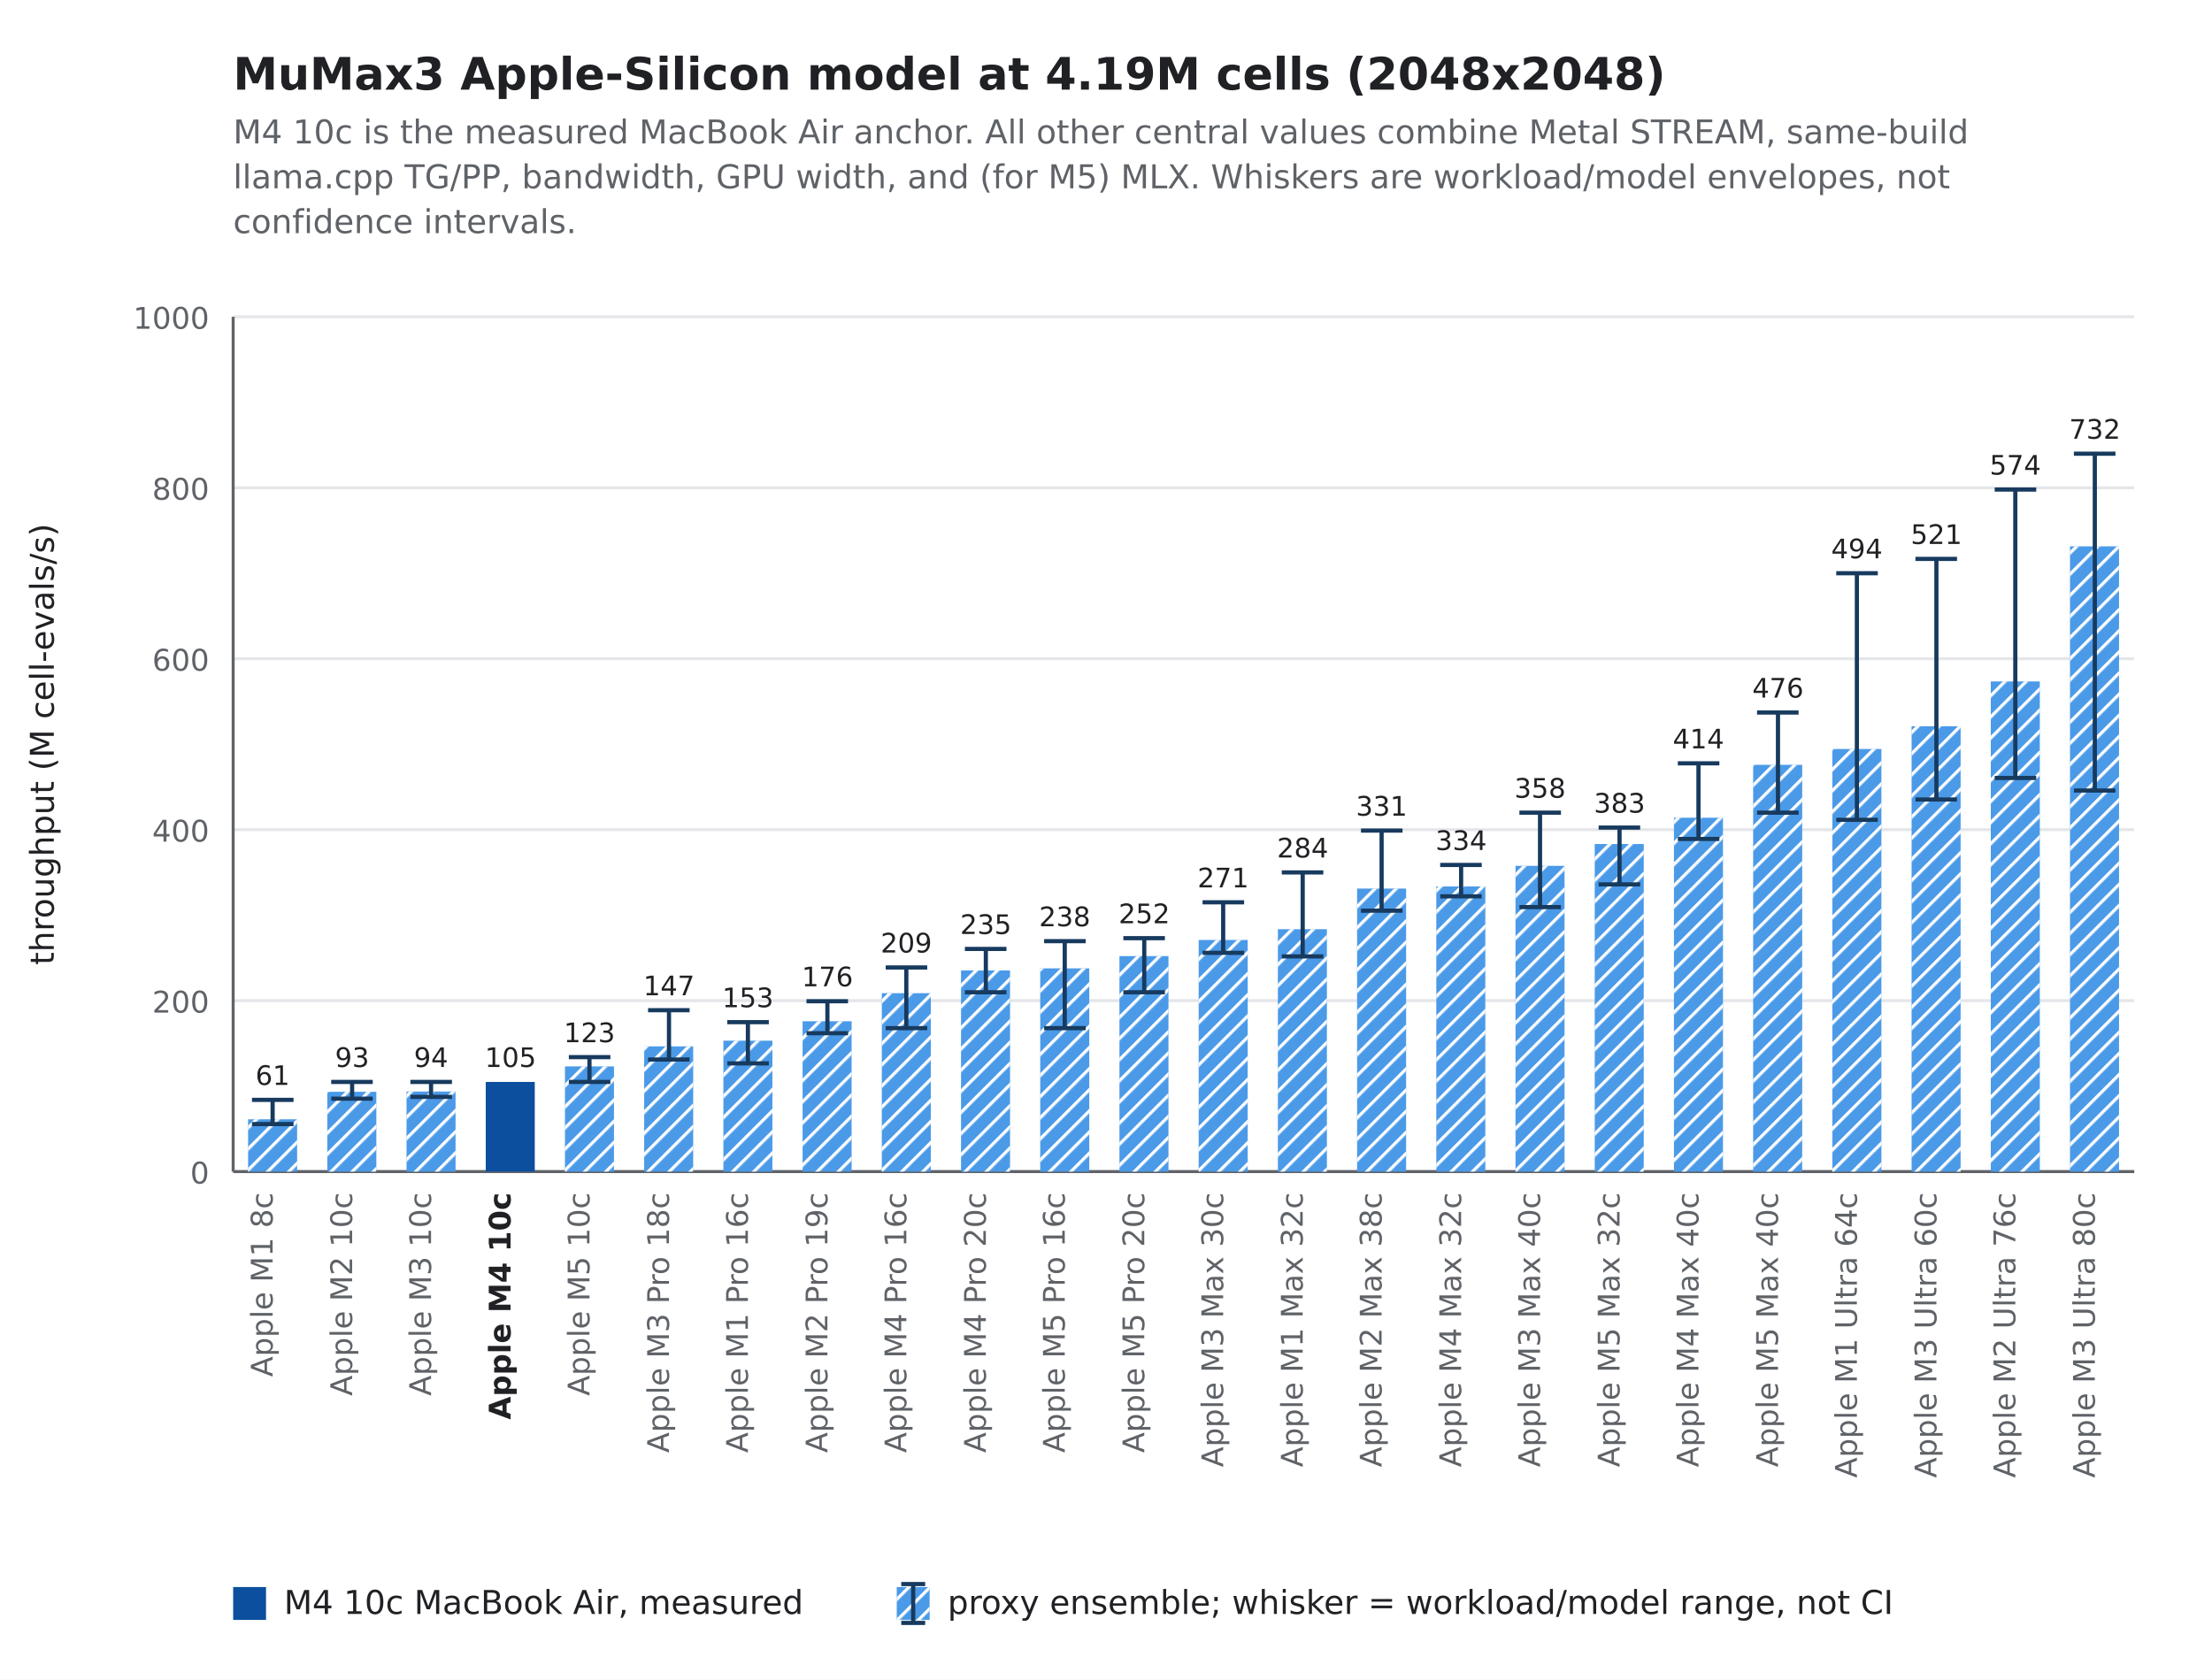
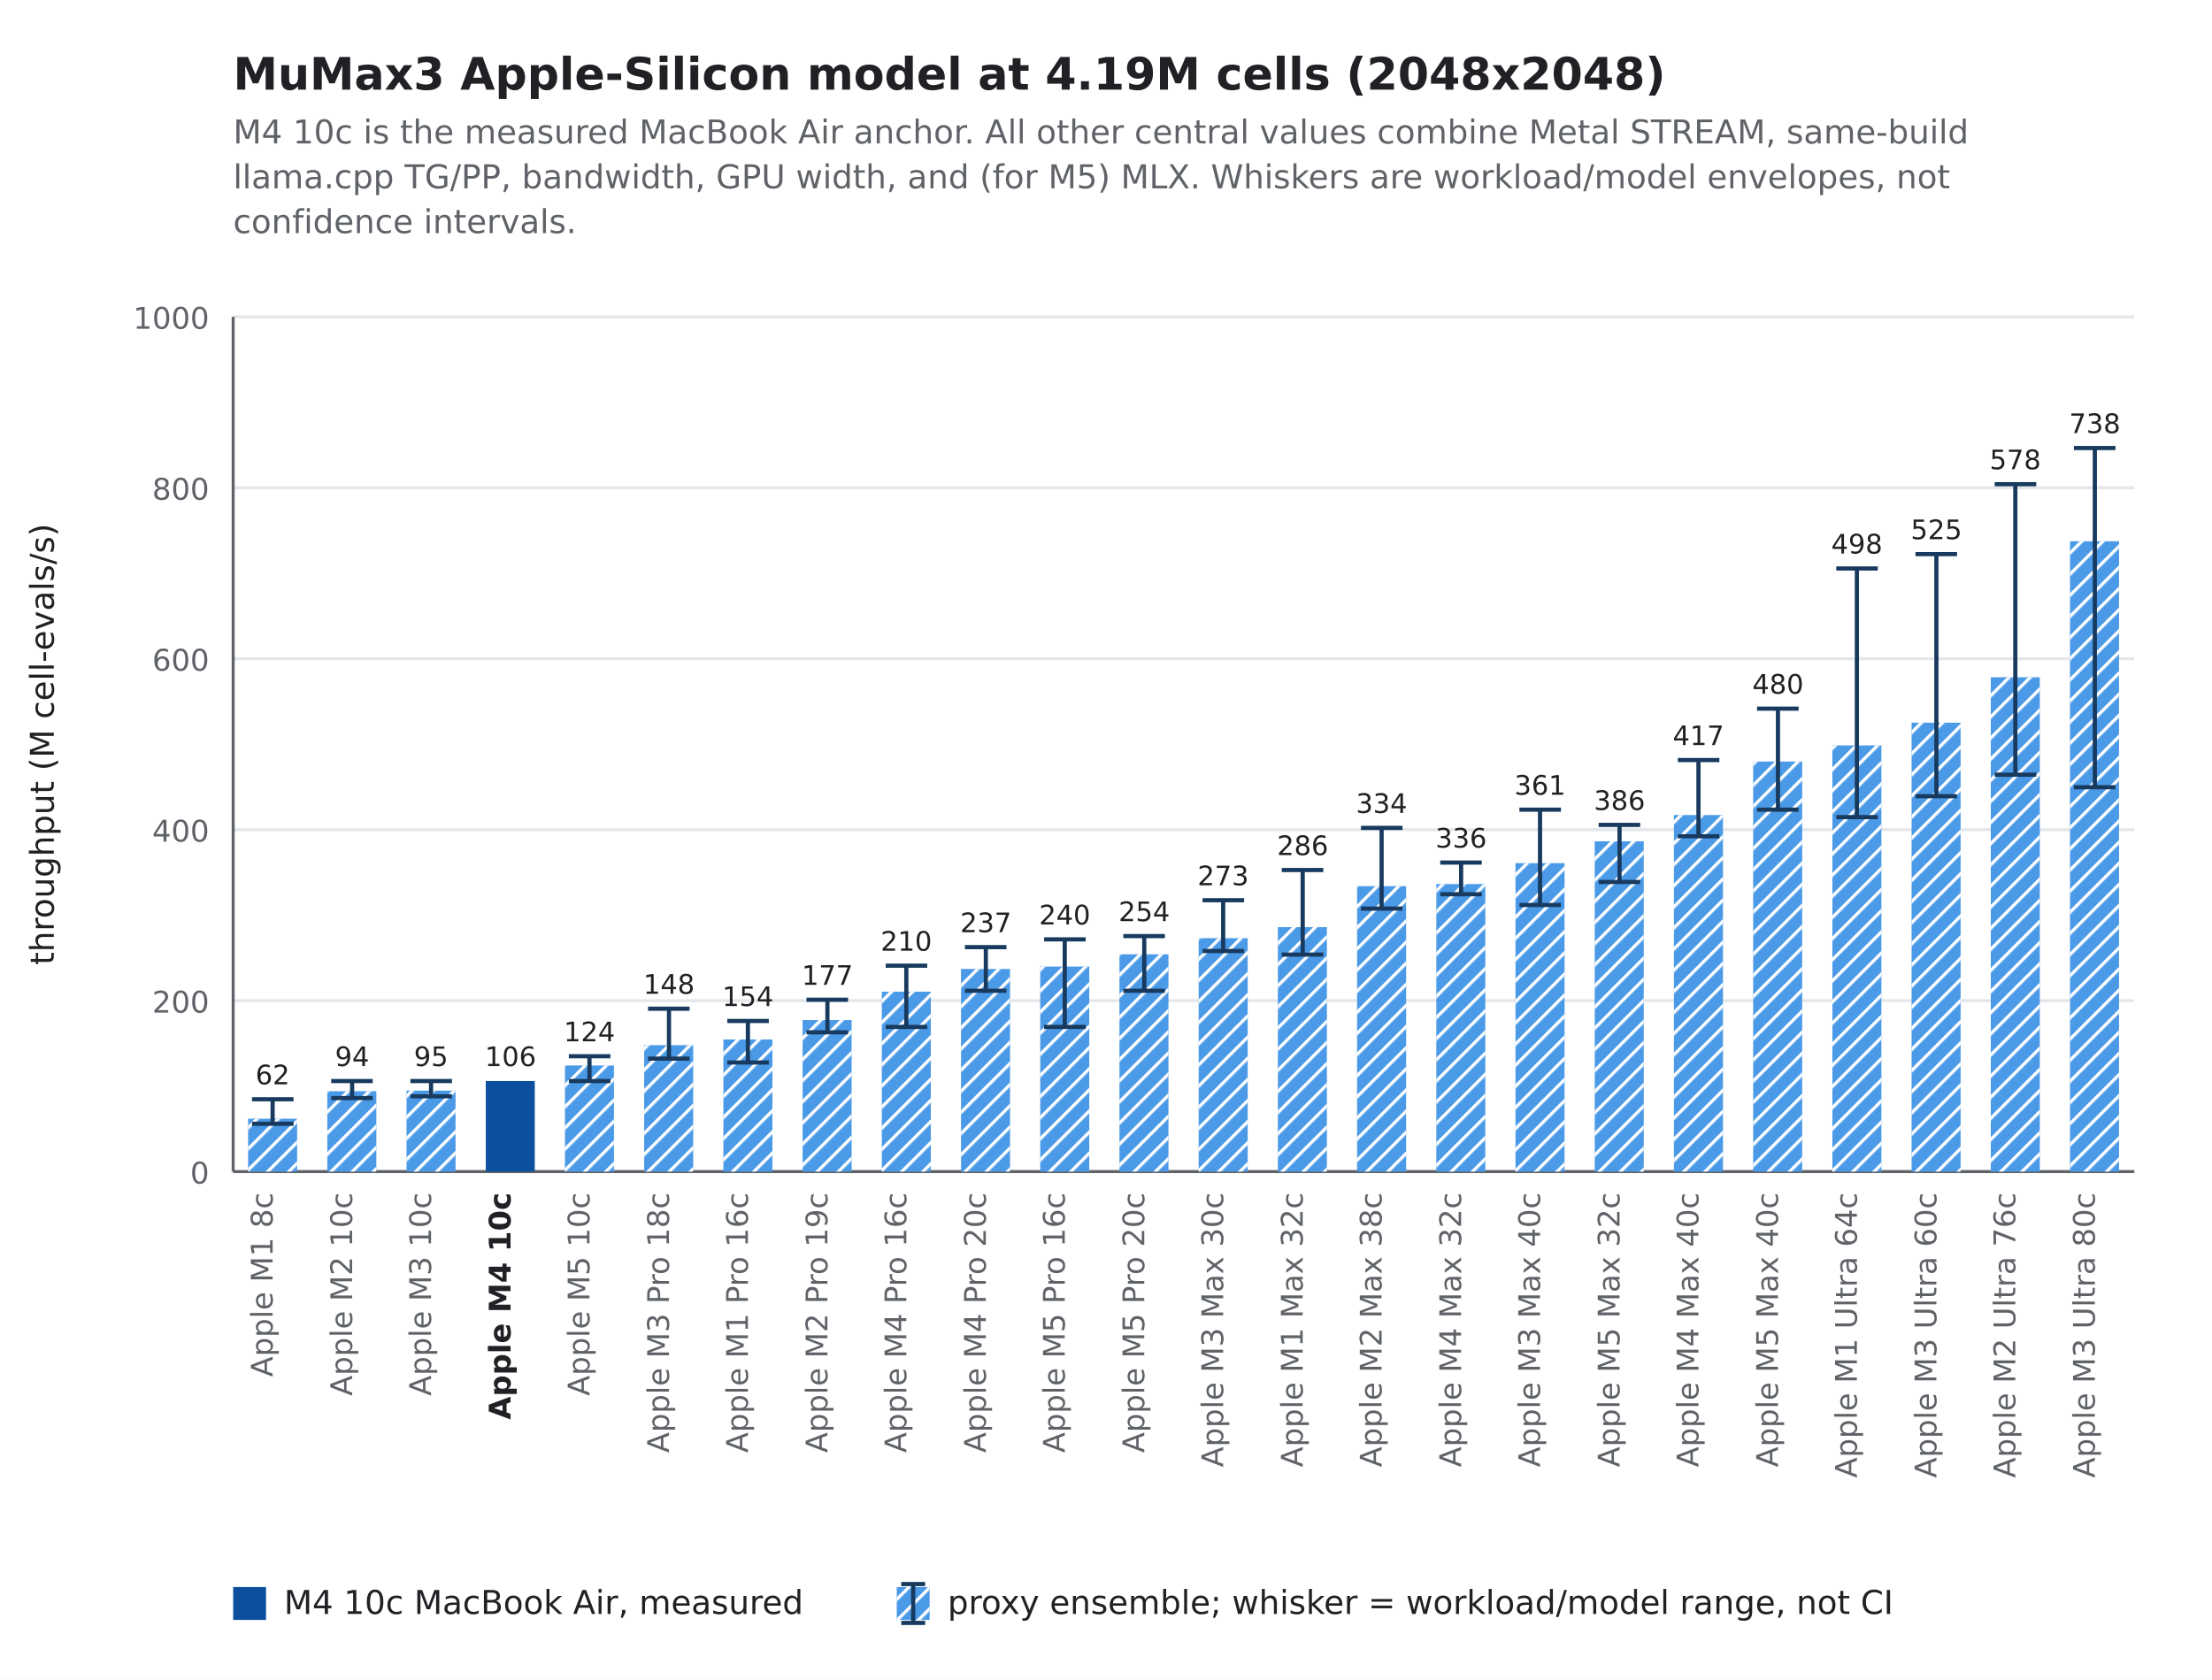
<svg xmlns="http://www.w3.org/2000/svg" width="740" height="562" viewBox="0 0 740 562">
  <defs>
    <pattern id="hatch" width="5" height="5" patternTransform="rotate(45)" patternUnits="userSpaceOnUse">
      <line x1="0" y1="0" x2="0" y2="5" stroke="#ffffff" stroke-width="2.1" />
    </pattern>
  </defs>
  <rect width="740" height="562" fill="#ffffff" />
  <text x="78" y="30" font-family="DejaVu Sans, Helvetica, Arial, sans-serif" font-size="15" font-weight="600" fill="#202124">MuMax3 Apple-Silicon model at 4.19M cells (2048x2048)</text>
  <text x="78" y="48" font-family="DejaVu Sans, Helvetica, Arial, sans-serif" font-size="11" fill="#5f6368">M4 10c is the measured MacBook Air anchor. All other central values combine Metal STREAM, same-build</text>
  <text x="78" y="63" font-family="DejaVu Sans, Helvetica, Arial, sans-serif" font-size="11" fill="#5f6368">llama.cpp TG/PP, bandwidth, GPU width, and (for M5) MLX. Whiskers are workload/model envelopes, not</text>
  <text x="78" y="78" font-family="DejaVu Sans, Helvetica, Arial, sans-serif" font-size="11" fill="#5f6368">confidence intervals.</text>
  <line x1="78" y1="392.0" x2="714.0" y2="392.0" stroke="#e4e6e9" stroke-width="1" />
  <text x="70" y="396.0" font-family="DejaVu Sans, Helvetica, Arial, sans-serif" font-size="10" fill="#5f6368" text-anchor="end">0</text>
  <line x1="78" y1="334.8" x2="714.0" y2="334.8" stroke="#e4e6e9" stroke-width="1" />
  <text x="70" y="338.8" font-family="DejaVu Sans, Helvetica, Arial, sans-serif" font-size="10" fill="#5f6368" text-anchor="end">200</text>
  <line x1="78" y1="277.6" x2="714.0" y2="277.6" stroke="#e4e6e9" stroke-width="1" />
  <text x="70" y="281.6" font-family="DejaVu Sans, Helvetica, Arial, sans-serif" font-size="10" fill="#5f6368" text-anchor="end">400</text>
  <line x1="78" y1="220.4" x2="714.0" y2="220.4" stroke="#e4e6e9" stroke-width="1" />
  <text x="70" y="224.4" font-family="DejaVu Sans, Helvetica, Arial, sans-serif" font-size="10" fill="#5f6368" text-anchor="end">600</text>
  <line x1="78" y1="163.2" x2="714.0" y2="163.2" stroke="#e4e6e9" stroke-width="1" />
  <text x="70" y="167.2" font-family="DejaVu Sans, Helvetica, Arial, sans-serif" font-size="10" fill="#5f6368" text-anchor="end">800</text>
  <line x1="78" y1="106.0" x2="714.0" y2="106.0" stroke="#e4e6e9" stroke-width="1" />
  <text x="70" y="110.0" font-family="DejaVu Sans, Helvetica, Arial, sans-serif" font-size="10" fill="#5f6368" text-anchor="end">1000</text>
  <line x1="78" y1="106" x2="78" y2="392" stroke="#5f6368" stroke-width="1" />
  <line x1="78" y1="392" x2="714.0" y2="392" stroke="#5f6368" stroke-width="1" />
  <text x="18" y="249.0" font-family="DejaVu Sans, Helvetica, Arial, sans-serif" font-size="11" fill="#202124" text-anchor="middle" transform="rotate(-90 18 249.0)">throughput (M cell-evals/s)</text>
  <g>
-     <rect x="83.0" y="374.5" width="16.4" height="17.5" fill="#4b9ae8" />
-     <rect x="83.0" y="374.5" width="16.4" height="17.5" fill="url(#hatch)" />
-     <line x1="91.2" y1="368.0" x2="91.2" y2="376.1" stroke="#173a5e" stroke-width="1.4" />
-     <line x1="84.3" y1="376.1" x2="98.2" y2="376.1" stroke="#173a5e" stroke-width="1.4" />
-     <line x1="84.3" y1="368.0" x2="98.2" y2="368.0" stroke="#173a5e" stroke-width="1.4" />
-     <text x="91.2" y="363.0" font-family="DejaVu Sans, Helvetica, Arial, sans-serif" font-size="9" fill="#202124" text-anchor="middle">61</text>
+     <rect x="83.0" y="374.3" width="16.4" height="17.7" fill="#4b9ae8" />
+     <rect x="83.0" y="374.3" width="16.4" height="17.7" fill="url(#hatch)" />
+     <line x1="91.2" y1="367.8" x2="91.2" y2="376.0" stroke="#173a5e" stroke-width="1.4" />
+     <line x1="84.3" y1="376.0" x2="98.2" y2="376.0" stroke="#173a5e" stroke-width="1.4" />
+     <line x1="84.3" y1="367.8" x2="98.2" y2="367.8" stroke="#173a5e" stroke-width="1.4" />
+     <text x="91.2" y="362.8" font-family="DejaVu Sans, Helvetica, Arial, sans-serif" font-size="9" fill="#202124" text-anchor="middle">62</text>
  </g>
  <text x="91.2" y="399.0" font-family="DejaVu Sans, Helvetica, Arial, sans-serif" font-size="10" fill="#5f6368" text-anchor="end" transform="rotate(-90 91.2 399.0)">Apple M1 8c</text>
  <g>
-     <rect x="109.5" y="365.3" width="16.4" height="26.7" fill="#4b9ae8" />
-     <rect x="109.5" y="365.3" width="16.4" height="26.7" fill="url(#hatch)" />
-     <line x1="117.8" y1="362.0" x2="117.8" y2="367.6" stroke="#173a5e" stroke-width="1.4" />
-     <line x1="110.8" y1="367.6" x2="124.7" y2="367.6" stroke="#173a5e" stroke-width="1.4" />
-     <line x1="110.8" y1="362.0" x2="124.7" y2="362.0" stroke="#173a5e" stroke-width="1.4" />
-     <text x="117.8" y="357.0" font-family="DejaVu Sans, Helvetica, Arial, sans-serif" font-size="9" fill="#202124" text-anchor="middle">93</text>
+     <rect x="109.5" y="365.1" width="16.4" height="26.9" fill="#4b9ae8" />
+     <rect x="109.5" y="365.1" width="16.4" height="26.9" fill="url(#hatch)" />
+     <line x1="117.8" y1="361.7" x2="117.8" y2="367.4" stroke="#173a5e" stroke-width="1.4" />
+     <line x1="110.8" y1="367.4" x2="124.7" y2="367.4" stroke="#173a5e" stroke-width="1.4" />
+     <line x1="110.8" y1="361.7" x2="124.7" y2="361.7" stroke="#173a5e" stroke-width="1.4" />
+     <text x="117.8" y="356.7" font-family="DejaVu Sans, Helvetica, Arial, sans-serif" font-size="9" fill="#202124" text-anchor="middle">94</text>
  </g>
  <text x="117.8" y="399.0" font-family="DejaVu Sans, Helvetica, Arial, sans-serif" font-size="10" fill="#5f6368" text-anchor="end" transform="rotate(-90 117.8 399.0)">Apple M2 10c</text>
  <g>
-     <rect x="136.0" y="365.2" width="16.4" height="26.8" fill="#4b9ae8" />
-     <rect x="136.0" y="365.2" width="16.4" height="26.8" fill="url(#hatch)" />
-     <line x1="144.2" y1="362.0" x2="144.2" y2="367.0" stroke="#173a5e" stroke-width="1.4" />
-     <line x1="137.3" y1="367.0" x2="151.2" y2="367.0" stroke="#173a5e" stroke-width="1.4" />
-     <line x1="137.3" y1="362.0" x2="151.2" y2="362.0" stroke="#173a5e" stroke-width="1.4" />
-     <text x="144.2" y="357.0" font-family="DejaVu Sans, Helvetica, Arial, sans-serif" font-size="9" fill="#202124" text-anchor="middle">94</text>
+     <rect x="136.0" y="364.9" width="16.4" height="27.1" fill="#4b9ae8" />
+     <rect x="136.0" y="364.9" width="16.4" height="27.1" fill="url(#hatch)" />
+     <line x1="144.2" y1="361.7" x2="144.2" y2="366.8" stroke="#173a5e" stroke-width="1.4" />
+     <line x1="137.3" y1="366.8" x2="151.2" y2="366.8" stroke="#173a5e" stroke-width="1.4" />
+     <line x1="137.3" y1="361.7" x2="151.2" y2="361.7" stroke="#173a5e" stroke-width="1.4" />
+     <text x="144.2" y="356.7" font-family="DejaVu Sans, Helvetica, Arial, sans-serif" font-size="9" fill="#202124" text-anchor="middle">95</text>
  </g>
  <text x="144.2" y="399.0" font-family="DejaVu Sans, Helvetica, Arial, sans-serif" font-size="10" fill="#5f6368" text-anchor="end" transform="rotate(-90 144.2 399.0)">Apple M3 10c</text>
  <g>
-     <rect x="162.5" y="362.0" width="16.4" height="30.0" fill="#0b4f9e" />
-     <text x="170.8" y="357.0" font-family="DejaVu Sans, Helvetica, Arial, sans-serif" font-size="9" fill="#202124" text-anchor="middle">105</text>
+     <rect x="162.5" y="361.7" width="16.4" height="30.3" fill="#0b4f9e" />
+     <text x="170.8" y="356.7" font-family="DejaVu Sans, Helvetica, Arial, sans-serif" font-size="9" fill="#202124" text-anchor="middle">106</text>
  </g>
  <text x="170.8" y="399.0" font-family="DejaVu Sans, Helvetica, Arial, sans-serif" font-size="10" fill="#202124" font-weight="600" text-anchor="end" transform="rotate(-90 170.8 399.0)">Apple M4 10c</text>
  <g>
-     <rect x="189.0" y="356.8" width="16.4" height="35.2" fill="#4b9ae8" />
-     <rect x="189.0" y="356.8" width="16.4" height="35.2" fill="url(#hatch)" />
-     <line x1="197.2" y1="353.7" x2="197.2" y2="362.0" stroke="#173a5e" stroke-width="1.4" />
-     <line x1="190.3" y1="362.0" x2="204.2" y2="362.0" stroke="#173a5e" stroke-width="1.4" />
-     <line x1="190.3" y1="353.7" x2="204.2" y2="353.7" stroke="#173a5e" stroke-width="1.4" />
-     <text x="197.2" y="348.7" font-family="DejaVu Sans, Helvetica, Arial, sans-serif" font-size="9" fill="#202124" text-anchor="middle">123</text>
+     <rect x="189.0" y="356.5" width="16.4" height="35.5" fill="#4b9ae8" />
+     <rect x="189.0" y="356.5" width="16.4" height="35.5" fill="url(#hatch)" />
+     <line x1="197.2" y1="353.4" x2="197.2" y2="361.7" stroke="#173a5e" stroke-width="1.4" />
+     <line x1="190.3" y1="361.7" x2="204.2" y2="361.7" stroke="#173a5e" stroke-width="1.4" />
+     <line x1="190.3" y1="353.4" x2="204.2" y2="353.4" stroke="#173a5e" stroke-width="1.4" />
+     <text x="197.2" y="348.4" font-family="DejaVu Sans, Helvetica, Arial, sans-serif" font-size="9" fill="#202124" text-anchor="middle">124</text>
  </g>
  <text x="197.2" y="399.0" font-family="DejaVu Sans, Helvetica, Arial, sans-serif" font-size="10" fill="#5f6368" text-anchor="end" transform="rotate(-90 197.2 399.0)">Apple M5 10c</text>
  <g>
-     <rect x="215.5" y="350.1" width="16.4" height="41.9" fill="#4b9ae8" />
-     <rect x="215.5" y="350.1" width="16.4" height="41.9" fill="url(#hatch)" />
-     <line x1="223.8" y1="338.0" x2="223.8" y2="354.5" stroke="#173a5e" stroke-width="1.4" />
-     <line x1="216.8" y1="354.5" x2="230.7" y2="354.5" stroke="#173a5e" stroke-width="1.4" />
-     <line x1="216.8" y1="338.0" x2="230.7" y2="338.0" stroke="#173a5e" stroke-width="1.4" />
-     <text x="223.8" y="333.0" font-family="DejaVu Sans, Helvetica, Arial, sans-serif" font-size="9" fill="#202124" text-anchor="middle">147</text>
+     <rect x="215.5" y="349.7" width="16.4" height="42.3" fill="#4b9ae8" />
+     <rect x="215.5" y="349.7" width="16.4" height="42.3" fill="url(#hatch)" />
+     <line x1="223.8" y1="337.5" x2="223.8" y2="354.2" stroke="#173a5e" stroke-width="1.4" />
+     <line x1="216.8" y1="354.2" x2="230.7" y2="354.2" stroke="#173a5e" stroke-width="1.4" />
+     <line x1="216.8" y1="337.5" x2="230.7" y2="337.5" stroke="#173a5e" stroke-width="1.4" />
+     <text x="223.8" y="332.5" font-family="DejaVu Sans, Helvetica, Arial, sans-serif" font-size="9" fill="#202124" text-anchor="middle">148</text>
  </g>
  <text x="223.8" y="399.0" font-family="DejaVu Sans, Helvetica, Arial, sans-serif" font-size="10" fill="#5f6368" text-anchor="end" transform="rotate(-90 223.8 399.0)">Apple M3 Pro 18c</text>
  <g>
-     <rect x="242.0" y="348.2" width="16.4" height="43.8" fill="#4b9ae8" />
-     <rect x="242.0" y="348.2" width="16.4" height="43.8" fill="url(#hatch)" />
-     <line x1="250.2" y1="342.0" x2="250.2" y2="355.8" stroke="#173a5e" stroke-width="1.4" />
-     <line x1="243.3" y1="355.8" x2="257.2" y2="355.8" stroke="#173a5e" stroke-width="1.4" />
-     <line x1="243.3" y1="342.0" x2="257.2" y2="342.0" stroke="#173a5e" stroke-width="1.4" />
-     <text x="250.2" y="337.0" font-family="DejaVu Sans, Helvetica, Arial, sans-serif" font-size="9" fill="#202124" text-anchor="middle">153</text>
+     <rect x="242.0" y="347.8" width="16.4" height="44.2" fill="#4b9ae8" />
+     <rect x="242.0" y="347.8" width="16.4" height="44.2" fill="url(#hatch)" />
+     <line x1="250.2" y1="341.6" x2="250.2" y2="355.5" stroke="#173a5e" stroke-width="1.4" />
+     <line x1="243.3" y1="355.5" x2="257.2" y2="355.5" stroke="#173a5e" stroke-width="1.4" />
+     <line x1="243.3" y1="341.6" x2="257.2" y2="341.6" stroke="#173a5e" stroke-width="1.4" />
+     <text x="250.2" y="336.6" font-family="DejaVu Sans, Helvetica, Arial, sans-serif" font-size="9" fill="#202124" text-anchor="middle">154</text>
  </g>
  <text x="250.2" y="399.0" font-family="DejaVu Sans, Helvetica, Arial, sans-serif" font-size="10" fill="#5f6368" text-anchor="end" transform="rotate(-90 250.2 399.0)">Apple M1 Pro 16c</text>
  <g>
-     <rect x="268.5" y="341.7" width="16.4" height="50.3" fill="#4b9ae8" />
-     <rect x="268.5" y="341.7" width="16.4" height="50.3" fill="url(#hatch)" />
-     <line x1="276.8" y1="335.0" x2="276.8" y2="345.7" stroke="#173a5e" stroke-width="1.4" />
-     <line x1="269.8" y1="345.7" x2="283.7" y2="345.7" stroke="#173a5e" stroke-width="1.4" />
-     <line x1="269.8" y1="335.0" x2="283.7" y2="335.0" stroke="#173a5e" stroke-width="1.4" />
-     <text x="276.8" y="330.0" font-family="DejaVu Sans, Helvetica, Arial, sans-serif" font-size="9" fill="#202124" text-anchor="middle">176</text>
+     <rect x="268.5" y="341.3" width="16.4" height="50.7" fill="#4b9ae8" />
+     <rect x="268.5" y="341.3" width="16.4" height="50.7" fill="url(#hatch)" />
+     <line x1="276.8" y1="334.5" x2="276.8" y2="345.4" stroke="#173a5e" stroke-width="1.4" />
+     <line x1="269.8" y1="345.4" x2="283.7" y2="345.4" stroke="#173a5e" stroke-width="1.4" />
+     <line x1="269.8" y1="334.5" x2="283.7" y2="334.5" stroke="#173a5e" stroke-width="1.4" />
+     <text x="276.8" y="329.5" font-family="DejaVu Sans, Helvetica, Arial, sans-serif" font-size="9" fill="#202124" text-anchor="middle">177</text>
  </g>
  <text x="276.8" y="399.0" font-family="DejaVu Sans, Helvetica, Arial, sans-serif" font-size="10" fill="#5f6368" text-anchor="end" transform="rotate(-90 276.8 399.0)">Apple M2 Pro 19c</text>
  <g>
-     <rect x="295.0" y="332.3" width="16.4" height="59.7" fill="#4b9ae8" />
-     <rect x="295.0" y="332.3" width="16.4" height="59.7" fill="url(#hatch)" />
-     <line x1="303.2" y1="323.7" x2="303.2" y2="344.0" stroke="#173a5e" stroke-width="1.4" />
-     <line x1="296.3" y1="344.0" x2="310.2" y2="344.0" stroke="#173a5e" stroke-width="1.4" />
-     <line x1="296.3" y1="323.7" x2="310.2" y2="323.7" stroke="#173a5e" stroke-width="1.4" />
-     <text x="303.2" y="318.7" font-family="DejaVu Sans, Helvetica, Arial, sans-serif" font-size="9" fill="#202124" text-anchor="middle">209</text>
+     <rect x="295.0" y="331.8" width="16.4" height="60.2" fill="#4b9ae8" />
+     <rect x="295.0" y="331.8" width="16.4" height="60.2" fill="url(#hatch)" />
+     <line x1="303.2" y1="323.1" x2="303.2" y2="343.6" stroke="#173a5e" stroke-width="1.4" />
+     <line x1="296.3" y1="343.6" x2="310.2" y2="343.6" stroke="#173a5e" stroke-width="1.4" />
+     <line x1="296.3" y1="323.1" x2="310.2" y2="323.1" stroke="#173a5e" stroke-width="1.4" />
+     <text x="303.2" y="318.1" font-family="DejaVu Sans, Helvetica, Arial, sans-serif" font-size="9" fill="#202124" text-anchor="middle">210</text>
  </g>
  <text x="303.2" y="399.0" font-family="DejaVu Sans, Helvetica, Arial, sans-serif" font-size="10" fill="#5f6368" text-anchor="end" transform="rotate(-90 303.2 399.0)">Apple M4 Pro 16c</text>
  <g>
-     <rect x="321.5" y="324.7" width="16.4" height="67.3" fill="#4b9ae8" />
-     <rect x="321.5" y="324.7" width="16.4" height="67.3" fill="url(#hatch)" />
-     <line x1="329.8" y1="317.5" x2="329.8" y2="332.0" stroke="#173a5e" stroke-width="1.4" />
-     <line x1="322.8" y1="332.0" x2="336.7" y2="332.0" stroke="#173a5e" stroke-width="1.4" />
-     <line x1="322.8" y1="317.5" x2="336.7" y2="317.5" stroke="#173a5e" stroke-width="1.4" />
-     <text x="329.8" y="312.5" font-family="DejaVu Sans, Helvetica, Arial, sans-serif" font-size="9" fill="#202124" text-anchor="middle">235</text>
+     <rect x="321.5" y="324.2" width="16.4" height="67.8" fill="#4b9ae8" />
+     <rect x="321.5" y="324.2" width="16.4" height="67.8" fill="url(#hatch)" />
+     <line x1="329.8" y1="316.9" x2="329.8" y2="331.5" stroke="#173a5e" stroke-width="1.4" />
+     <line x1="322.8" y1="331.5" x2="336.7" y2="331.5" stroke="#173a5e" stroke-width="1.4" />
+     <line x1="322.8" y1="316.9" x2="336.7" y2="316.9" stroke="#173a5e" stroke-width="1.4" />
+     <text x="329.8" y="311.9" font-family="DejaVu Sans, Helvetica, Arial, sans-serif" font-size="9" fill="#202124" text-anchor="middle">237</text>
  </g>
  <text x="329.8" y="399.0" font-family="DejaVu Sans, Helvetica, Arial, sans-serif" font-size="10" fill="#5f6368" text-anchor="end" transform="rotate(-90 329.8 399.0)">Apple M4 Pro 20c</text>
  <g>
-     <rect x="348.0" y="324.0" width="16.4" height="68.0" fill="#4b9ae8" />
-     <rect x="348.0" y="324.0" width="16.4" height="68.0" fill="url(#hatch)" />
-     <line x1="356.2" y1="314.9" x2="356.2" y2="344.0" stroke="#173a5e" stroke-width="1.4" />
-     <line x1="349.3" y1="344.0" x2="363.2" y2="344.0" stroke="#173a5e" stroke-width="1.4" />
-     <line x1="349.3" y1="314.9" x2="363.2" y2="314.9" stroke="#173a5e" stroke-width="1.4" />
-     <text x="356.2" y="309.9" font-family="DejaVu Sans, Helvetica, Arial, sans-serif" font-size="9" fill="#202124" text-anchor="middle">238</text>
+     <rect x="348.0" y="323.4" width="16.4" height="68.6" fill="#4b9ae8" />
+     <rect x="348.0" y="323.4" width="16.4" height="68.6" fill="url(#hatch)" />
+     <line x1="356.2" y1="314.3" x2="356.2" y2="343.6" stroke="#173a5e" stroke-width="1.4" />
+     <line x1="349.3" y1="343.6" x2="363.2" y2="343.6" stroke="#173a5e" stroke-width="1.4" />
+     <line x1="349.3" y1="314.3" x2="363.2" y2="314.3" stroke="#173a5e" stroke-width="1.4" />
+     <text x="356.2" y="309.3" font-family="DejaVu Sans, Helvetica, Arial, sans-serif" font-size="9" fill="#202124" text-anchor="middle">240</text>
  </g>
  <text x="356.2" y="399.0" font-family="DejaVu Sans, Helvetica, Arial, sans-serif" font-size="10" fill="#5f6368" text-anchor="end" transform="rotate(-90 356.2 399.0)">Apple M5 Pro 16c</text>
  <g>
-     <rect x="374.5" y="319.9" width="16.4" height="72.1" fill="#4b9ae8" />
-     <rect x="374.5" y="319.9" width="16.4" height="72.1" fill="url(#hatch)" />
-     <line x1="382.8" y1="313.9" x2="382.8" y2="332.0" stroke="#173a5e" stroke-width="1.4" />
-     <line x1="375.8" y1="332.0" x2="389.7" y2="332.0" stroke="#173a5e" stroke-width="1.4" />
-     <line x1="375.8" y1="313.9" x2="389.7" y2="313.9" stroke="#173a5e" stroke-width="1.4" />
-     <text x="382.8" y="308.9" font-family="DejaVu Sans, Helvetica, Arial, sans-serif" font-size="9" fill="#202124" text-anchor="middle">252</text>
+     <rect x="374.5" y="319.3" width="16.4" height="72.7" fill="#4b9ae8" />
+     <rect x="374.5" y="319.3" width="16.4" height="72.7" fill="url(#hatch)" />
+     <line x1="382.8" y1="313.2" x2="382.8" y2="331.5" stroke="#173a5e" stroke-width="1.4" />
+     <line x1="375.8" y1="331.5" x2="389.7" y2="331.5" stroke="#173a5e" stroke-width="1.4" />
+     <line x1="375.8" y1="313.2" x2="389.7" y2="313.2" stroke="#173a5e" stroke-width="1.4" />
+     <text x="382.8" y="308.2" font-family="DejaVu Sans, Helvetica, Arial, sans-serif" font-size="9" fill="#202124" text-anchor="middle">254</text>
  </g>
  <text x="382.8" y="399.0" font-family="DejaVu Sans, Helvetica, Arial, sans-serif" font-size="10" fill="#5f6368" text-anchor="end" transform="rotate(-90 382.8 399.0)">Apple M5 Pro 20c</text>
  <g>
-     <rect x="401.0" y="314.5" width="16.4" height="77.5" fill="#4b9ae8" />
-     <rect x="401.0" y="314.5" width="16.4" height="77.5" fill="url(#hatch)" />
-     <line x1="409.2" y1="301.9" x2="409.2" y2="318.8" stroke="#173a5e" stroke-width="1.4" />
-     <line x1="402.3" y1="318.8" x2="416.2" y2="318.8" stroke="#173a5e" stroke-width="1.4" />
-     <line x1="402.3" y1="301.9" x2="416.2" y2="301.9" stroke="#173a5e" stroke-width="1.4" />
-     <text x="409.2" y="296.9" font-family="DejaVu Sans, Helvetica, Arial, sans-serif" font-size="9" fill="#202124" text-anchor="middle">271</text>
+     <rect x="401.0" y="313.9" width="16.4" height="78.1" fill="#4b9ae8" />
+     <rect x="401.0" y="313.9" width="16.4" height="78.1" fill="url(#hatch)" />
+     <line x1="409.2" y1="301.2" x2="409.2" y2="318.2" stroke="#173a5e" stroke-width="1.4" />
+     <line x1="402.3" y1="318.2" x2="416.2" y2="318.2" stroke="#173a5e" stroke-width="1.4" />
+     <line x1="402.3" y1="301.2" x2="416.2" y2="301.2" stroke="#173a5e" stroke-width="1.4" />
+     <text x="409.2" y="296.2" font-family="DejaVu Sans, Helvetica, Arial, sans-serif" font-size="9" fill="#202124" text-anchor="middle">273</text>
  </g>
  <text x="409.2" y="399.0" font-family="DejaVu Sans, Helvetica, Arial, sans-serif" font-size="10" fill="#5f6368" text-anchor="end" transform="rotate(-90 409.2 399.0)">Apple M3 Max 30c</text>
  <g>
-     <rect x="427.5" y="310.9" width="16.4" height="81.1" fill="#4b9ae8" />
-     <rect x="427.5" y="310.9" width="16.4" height="81.1" fill="url(#hatch)" />
-     <line x1="435.8" y1="291.9" x2="435.8" y2="320.0" stroke="#173a5e" stroke-width="1.4" />
-     <line x1="428.8" y1="320.0" x2="442.7" y2="320.0" stroke="#173a5e" stroke-width="1.4" />
-     <line x1="428.8" y1="291.9" x2="442.7" y2="291.9" stroke="#173a5e" stroke-width="1.4" />
-     <text x="435.8" y="286.9" font-family="DejaVu Sans, Helvetica, Arial, sans-serif" font-size="9" fill="#202124" text-anchor="middle">284</text>
+     <rect x="427.5" y="310.2" width="16.4" height="81.8" fill="#4b9ae8" />
+     <rect x="427.5" y="310.2" width="16.4" height="81.8" fill="url(#hatch)" />
+     <line x1="435.8" y1="291.1" x2="435.8" y2="319.4" stroke="#173a5e" stroke-width="1.4" />
+     <line x1="428.8" y1="319.4" x2="442.7" y2="319.4" stroke="#173a5e" stroke-width="1.4" />
+     <line x1="428.8" y1="291.1" x2="442.7" y2="291.1" stroke="#173a5e" stroke-width="1.4" />
+     <text x="435.8" y="286.1" font-family="DejaVu Sans, Helvetica, Arial, sans-serif" font-size="9" fill="#202124" text-anchor="middle">286</text>
  </g>
  <text x="435.8" y="399.0" font-family="DejaVu Sans, Helvetica, Arial, sans-serif" font-size="10" fill="#5f6368" text-anchor="end" transform="rotate(-90 435.8 399.0)">Apple M1 Max 32c</text>
  <g>
-     <rect x="454.0" y="297.3" width="16.4" height="94.7" fill="#4b9ae8" />
-     <rect x="454.0" y="297.3" width="16.4" height="94.7" fill="url(#hatch)" />
-     <line x1="462.2" y1="277.9" x2="462.2" y2="304.7" stroke="#173a5e" stroke-width="1.4" />
-     <line x1="455.3" y1="304.7" x2="469.2" y2="304.7" stroke="#173a5e" stroke-width="1.4" />
-     <line x1="455.3" y1="277.9" x2="469.2" y2="277.9" stroke="#173a5e" stroke-width="1.4" />
-     <text x="462.2" y="272.9" font-family="DejaVu Sans, Helvetica, Arial, sans-serif" font-size="9" fill="#202124" text-anchor="middle">331</text>
+     <rect x="454.0" y="296.5" width="16.4" height="95.5" fill="#4b9ae8" />
+     <rect x="454.0" y="296.5" width="16.4" height="95.5" fill="url(#hatch)" />
+     <line x1="462.2" y1="277.0" x2="462.2" y2="304.0" stroke="#173a5e" stroke-width="1.4" />
+     <line x1="455.3" y1="304.0" x2="469.2" y2="304.0" stroke="#173a5e" stroke-width="1.4" />
+     <line x1="455.3" y1="277.0" x2="469.2" y2="277.0" stroke="#173a5e" stroke-width="1.4" />
+     <text x="462.2" y="272.0" font-family="DejaVu Sans, Helvetica, Arial, sans-serif" font-size="9" fill="#202124" text-anchor="middle">334</text>
  </g>
  <text x="462.2" y="399.0" font-family="DejaVu Sans, Helvetica, Arial, sans-serif" font-size="10" fill="#5f6368" text-anchor="end" transform="rotate(-90 462.2 399.0)">Apple M2 Max 38c</text>
  <g>
-     <rect x="480.5" y="296.6" width="16.4" height="95.4" fill="#4b9ae8" />
-     <rect x="480.5" y="296.6" width="16.4" height="95.4" fill="url(#hatch)" />
-     <line x1="488.8" y1="289.4" x2="488.8" y2="299.9" stroke="#173a5e" stroke-width="1.4" />
-     <line x1="481.8" y1="299.9" x2="495.7" y2="299.9" stroke="#173a5e" stroke-width="1.4" />
-     <line x1="481.8" y1="289.4" x2="495.7" y2="289.4" stroke="#173a5e" stroke-width="1.4" />
-     <text x="488.8" y="284.4" font-family="DejaVu Sans, Helvetica, Arial, sans-serif" font-size="9" fill="#202124" text-anchor="middle">334</text>
+     <rect x="480.5" y="295.8" width="16.4" height="96.2" fill="#4b9ae8" />
+     <rect x="480.5" y="295.8" width="16.4" height="96.2" fill="url(#hatch)" />
+     <line x1="488.8" y1="288.6" x2="488.8" y2="299.2" stroke="#173a5e" stroke-width="1.4" />
+     <line x1="481.8" y1="299.2" x2="495.7" y2="299.2" stroke="#173a5e" stroke-width="1.4" />
+     <line x1="481.8" y1="288.6" x2="495.7" y2="288.6" stroke="#173a5e" stroke-width="1.4" />
+     <text x="488.8" y="283.6" font-family="DejaVu Sans, Helvetica, Arial, sans-serif" font-size="9" fill="#202124" text-anchor="middle">336</text>
  </g>
  <text x="488.8" y="399.0" font-family="DejaVu Sans, Helvetica, Arial, sans-serif" font-size="10" fill="#5f6368" text-anchor="end" transform="rotate(-90 488.8 399.0)">Apple M4 Max 32c</text>
  <g>
-     <rect x="507.0" y="289.7" width="16.4" height="102.3" fill="#4b9ae8" />
-     <rect x="507.0" y="289.7" width="16.4" height="102.3" fill="url(#hatch)" />
-     <line x1="515.2" y1="271.9" x2="515.2" y2="303.5" stroke="#173a5e" stroke-width="1.4" />
-     <line x1="508.3" y1="303.5" x2="522.2" y2="303.5" stroke="#173a5e" stroke-width="1.4" />
-     <line x1="508.3" y1="271.9" x2="522.2" y2="271.9" stroke="#173a5e" stroke-width="1.4" />
-     <text x="515.2" y="266.9" font-family="DejaVu Sans, Helvetica, Arial, sans-serif" font-size="9" fill="#202124" text-anchor="middle">358</text>
+     <rect x="507.0" y="288.8" width="16.4" height="103.2" fill="#4b9ae8" />
+     <rect x="507.0" y="288.8" width="16.4" height="103.2" fill="url(#hatch)" />
+     <line x1="515.2" y1="270.9" x2="515.2" y2="302.8" stroke="#173a5e" stroke-width="1.4" />
+     <line x1="508.3" y1="302.8" x2="522.2" y2="302.8" stroke="#173a5e" stroke-width="1.4" />
+     <line x1="508.3" y1="270.9" x2="522.2" y2="270.9" stroke="#173a5e" stroke-width="1.4" />
+     <text x="515.2" y="265.9" font-family="DejaVu Sans, Helvetica, Arial, sans-serif" font-size="9" fill="#202124" text-anchor="middle">361</text>
  </g>
  <text x="515.2" y="399.0" font-family="DejaVu Sans, Helvetica, Arial, sans-serif" font-size="10" fill="#5f6368" text-anchor="end" transform="rotate(-90 515.2 399.0)">Apple M3 Max 40c</text>
  <g>
-     <rect x="533.5" y="282.4" width="16.4" height="109.6" fill="#4b9ae8" />
-     <rect x="533.5" y="282.4" width="16.4" height="109.6" fill="url(#hatch)" />
-     <line x1="541.8" y1="276.9" x2="541.8" y2="295.9" stroke="#173a5e" stroke-width="1.4" />
-     <line x1="534.8" y1="295.9" x2="548.7" y2="295.9" stroke="#173a5e" stroke-width="1.4" />
-     <line x1="534.8" y1="276.9" x2="548.7" y2="276.9" stroke="#173a5e" stroke-width="1.4" />
-     <text x="541.8" y="271.9" font-family="DejaVu Sans, Helvetica, Arial, sans-serif" font-size="9" fill="#202124" text-anchor="middle">383</text>
+     <rect x="533.5" y="281.5" width="16.4" height="110.5" fill="#4b9ae8" />
+     <rect x="533.5" y="281.5" width="16.4" height="110.5" fill="url(#hatch)" />
+     <line x1="541.8" y1="276.0" x2="541.8" y2="295.1" stroke="#173a5e" stroke-width="1.4" />
+     <line x1="534.8" y1="295.1" x2="548.7" y2="295.1" stroke="#173a5e" stroke-width="1.4" />
+     <line x1="534.8" y1="276.0" x2="548.7" y2="276.0" stroke="#173a5e" stroke-width="1.4" />
+     <text x="541.8" y="271.0" font-family="DejaVu Sans, Helvetica, Arial, sans-serif" font-size="9" fill="#202124" text-anchor="middle">386</text>
  </g>
  <text x="541.8" y="399.0" font-family="DejaVu Sans, Helvetica, Arial, sans-serif" font-size="10" fill="#5f6368" text-anchor="end" transform="rotate(-90 541.8 399.0)">Apple M5 Max 32c</text>
  <g>
-     <rect x="560.0" y="273.6" width="16.4" height="118.4" fill="#4b9ae8" />
-     <rect x="560.0" y="273.6" width="16.4" height="118.4" fill="url(#hatch)" />
-     <line x1="568.2" y1="255.4" x2="568.2" y2="280.7" stroke="#173a5e" stroke-width="1.4" />
-     <line x1="561.3" y1="280.7" x2="575.2" y2="280.7" stroke="#173a5e" stroke-width="1.4" />
-     <line x1="561.3" y1="255.4" x2="575.2" y2="255.4" stroke="#173a5e" stroke-width="1.4" />
-     <text x="568.2" y="250.4" font-family="DejaVu Sans, Helvetica, Arial, sans-serif" font-size="9" fill="#202124" text-anchor="middle">414</text>
+     <rect x="560.0" y="272.7" width="16.4" height="119.3" fill="#4b9ae8" />
+     <rect x="560.0" y="272.7" width="16.4" height="119.3" fill="url(#hatch)" />
+     <line x1="568.2" y1="254.3" x2="568.2" y2="279.8" stroke="#173a5e" stroke-width="1.4" />
+     <line x1="561.3" y1="279.8" x2="575.2" y2="279.8" stroke="#173a5e" stroke-width="1.4" />
+     <line x1="561.3" y1="254.3" x2="575.2" y2="254.3" stroke="#173a5e" stroke-width="1.4" />
+     <text x="568.2" y="249.3" font-family="DejaVu Sans, Helvetica, Arial, sans-serif" font-size="9" fill="#202124" text-anchor="middle">417</text>
  </g>
  <text x="568.2" y="399.0" font-family="DejaVu Sans, Helvetica, Arial, sans-serif" font-size="10" fill="#5f6368" text-anchor="end" transform="rotate(-90 568.2 399.0)">Apple M4 Max 40c</text>
  <g>
-     <rect x="586.5" y="255.9" width="16.4" height="136.1" fill="#4b9ae8" />
-     <rect x="586.5" y="255.9" width="16.4" height="136.1" fill="url(#hatch)" />
-     <line x1="594.8" y1="238.4" x2="594.8" y2="271.9" stroke="#173a5e" stroke-width="1.4" />
-     <line x1="587.8" y1="271.9" x2="601.7" y2="271.9" stroke="#173a5e" stroke-width="1.4" />
-     <line x1="587.8" y1="238.4" x2="601.7" y2="238.4" stroke="#173a5e" stroke-width="1.4" />
-     <text x="594.8" y="233.4" font-family="DejaVu Sans, Helvetica, Arial, sans-serif" font-size="9" fill="#202124" text-anchor="middle">476</text>
+     <rect x="586.5" y="254.8" width="16.4" height="137.2" fill="#4b9ae8" />
+     <rect x="586.5" y="254.8" width="16.4" height="137.2" fill="url(#hatch)" />
+     <line x1="594.8" y1="237.1" x2="594.8" y2="270.9" stroke="#173a5e" stroke-width="1.4" />
+     <line x1="587.8" y1="270.9" x2="601.7" y2="270.9" stroke="#173a5e" stroke-width="1.4" />
+     <line x1="587.8" y1="237.1" x2="601.7" y2="237.1" stroke="#173a5e" stroke-width="1.4" />
+     <text x="594.8" y="232.1" font-family="DejaVu Sans, Helvetica, Arial, sans-serif" font-size="9" fill="#202124" text-anchor="middle">480</text>
  </g>
  <text x="594.8" y="399.0" font-family="DejaVu Sans, Helvetica, Arial, sans-serif" font-size="10" fill="#5f6368" text-anchor="end" transform="rotate(-90 594.8 399.0)">Apple M5 Max 40c</text>
  <g>
-     <rect x="613.0" y="250.6" width="16.4" height="141.4" fill="#4b9ae8" />
-     <rect x="613.0" y="250.6" width="16.4" height="141.4" fill="url(#hatch)" />
-     <line x1="621.2" y1="191.8" x2="621.2" y2="274.3" stroke="#173a5e" stroke-width="1.4" />
-     <line x1="614.3" y1="274.3" x2="628.2" y2="274.3" stroke="#173a5e" stroke-width="1.4" />
-     <line x1="614.3" y1="191.8" x2="628.2" y2="191.8" stroke="#173a5e" stroke-width="1.4" />
-     <text x="621.2" y="186.8" font-family="DejaVu Sans, Helvetica, Arial, sans-serif" font-size="9" fill="#202124" text-anchor="middle">494</text>
+     <rect x="613.0" y="249.4" width="16.4" height="142.6" fill="#4b9ae8" />
+     <rect x="613.0" y="249.4" width="16.4" height="142.6" fill="url(#hatch)" />
+     <line x1="621.2" y1="190.2" x2="621.2" y2="273.4" stroke="#173a5e" stroke-width="1.4" />
+     <line x1="614.3" y1="273.4" x2="628.2" y2="273.4" stroke="#173a5e" stroke-width="1.4" />
+     <line x1="614.3" y1="190.2" x2="628.2" y2="190.2" stroke="#173a5e" stroke-width="1.4" />
+     <text x="621.2" y="185.2" font-family="DejaVu Sans, Helvetica, Arial, sans-serif" font-size="9" fill="#202124" text-anchor="middle">498</text>
  </g>
  <text x="621.2" y="399.0" font-family="DejaVu Sans, Helvetica, Arial, sans-serif" font-size="10" fill="#5f6368" text-anchor="end" transform="rotate(-90 621.2 399.0)">Apple M1 Ultra 64c</text>
  <g>
-     <rect x="639.5" y="243.0" width="16.4" height="149.0" fill="#4b9ae8" />
-     <rect x="639.5" y="243.0" width="16.4" height="149.0" fill="url(#hatch)" />
-     <line x1="647.8" y1="187.0" x2="647.8" y2="267.5" stroke="#173a5e" stroke-width="1.4" />
-     <line x1="640.8" y1="267.5" x2="654.7" y2="267.5" stroke="#173a5e" stroke-width="1.4" />
-     <line x1="640.8" y1="187.0" x2="654.7" y2="187.0" stroke="#173a5e" stroke-width="1.4" />
-     <text x="647.8" y="182.0" font-family="DejaVu Sans, Helvetica, Arial, sans-serif" font-size="9" fill="#202124" text-anchor="middle">521</text>
+     <rect x="639.5" y="241.8" width="16.4" height="150.2" fill="#4b9ae8" />
+     <rect x="639.5" y="241.8" width="16.4" height="150.2" fill="url(#hatch)" />
+     <line x1="647.8" y1="185.4" x2="647.8" y2="266.4" stroke="#173a5e" stroke-width="1.4" />
+     <line x1="640.8" y1="266.4" x2="654.7" y2="266.4" stroke="#173a5e" stroke-width="1.4" />
+     <line x1="640.8" y1="185.4" x2="654.7" y2="185.4" stroke="#173a5e" stroke-width="1.4" />
+     <text x="647.8" y="180.4" font-family="DejaVu Sans, Helvetica, Arial, sans-serif" font-size="9" fill="#202124" text-anchor="middle">525</text>
  </g>
  <text x="647.8" y="399.0" font-family="DejaVu Sans, Helvetica, Arial, sans-serif" font-size="10" fill="#5f6368" text-anchor="end" transform="rotate(-90 647.8 399.0)">Apple M3 Ultra 60c</text>
  <g>
-     <rect x="666.0" y="228.0" width="16.4" height="164.0" fill="#4b9ae8" />
-     <rect x="666.0" y="228.0" width="16.4" height="164.0" fill="url(#hatch)" />
-     <line x1="674.2" y1="163.8" x2="674.2" y2="260.3" stroke="#173a5e" stroke-width="1.4" />
-     <line x1="667.3" y1="260.3" x2="681.2" y2="260.3" stroke="#173a5e" stroke-width="1.4" />
-     <line x1="667.3" y1="163.8" x2="681.2" y2="163.8" stroke="#173a5e" stroke-width="1.4" />
-     <text x="674.2" y="158.8" font-family="DejaVu Sans, Helvetica, Arial, sans-serif" font-size="9" fill="#202124" text-anchor="middle">574</text>
+     <rect x="666.0" y="226.6" width="16.4" height="165.4" fill="#4b9ae8" />
+     <rect x="666.0" y="226.6" width="16.4" height="165.4" fill="url(#hatch)" />
+     <line x1="674.2" y1="162.0" x2="674.2" y2="259.2" stroke="#173a5e" stroke-width="1.4" />
+     <line x1="667.3" y1="259.2" x2="681.2" y2="259.2" stroke="#173a5e" stroke-width="1.4" />
+     <line x1="667.3" y1="162.0" x2="681.2" y2="162.0" stroke="#173a5e" stroke-width="1.4" />
+     <text x="674.2" y="157.0" font-family="DejaVu Sans, Helvetica, Arial, sans-serif" font-size="9" fill="#202124" text-anchor="middle">578</text>
  </g>
  <text x="674.2" y="399.0" font-family="DejaVu Sans, Helvetica, Arial, sans-serif" font-size="10" fill="#5f6368" text-anchor="end" transform="rotate(-90 674.2 399.0)">Apple M2 Ultra 76c</text>
  <g>
-     <rect x="692.5" y="182.8" width="16.4" height="209.2" fill="#4b9ae8" />
-     <rect x="692.5" y="182.8" width="16.4" height="209.2" fill="url(#hatch)" />
-     <line x1="700.8" y1="151.8" x2="700.8" y2="264.5" stroke="#173a5e" stroke-width="1.4" />
-     <line x1="693.8" y1="264.5" x2="707.7" y2="264.5" stroke="#173a5e" stroke-width="1.4" />
-     <line x1="693.8" y1="151.8" x2="707.7" y2="151.8" stroke="#173a5e" stroke-width="1.4" />
-     <text x="700.8" y="146.8" font-family="DejaVu Sans, Helvetica, Arial, sans-serif" font-size="9" fill="#202124" text-anchor="middle">732</text>
+     <rect x="692.5" y="181.1" width="16.4" height="210.9" fill="#4b9ae8" />
+     <rect x="692.5" y="181.1" width="16.4" height="210.9" fill="url(#hatch)" />
+     <line x1="700.8" y1="149.9" x2="700.8" y2="263.4" stroke="#173a5e" stroke-width="1.4" />
+     <line x1="693.8" y1="263.4" x2="707.7" y2="263.4" stroke="#173a5e" stroke-width="1.4" />
+     <line x1="693.8" y1="149.9" x2="707.7" y2="149.9" stroke="#173a5e" stroke-width="1.4" />
+     <text x="700.8" y="144.9" font-family="DejaVu Sans, Helvetica, Arial, sans-serif" font-size="9" fill="#202124" text-anchor="middle">738</text>
  </g>
  <text x="700.8" y="399.0" font-family="DejaVu Sans, Helvetica, Arial, sans-serif" font-size="10" fill="#5f6368" text-anchor="end" transform="rotate(-90 700.8 399.0)">Apple M3 Ultra 80c</text>
  <rect x="78.0" y="531" width="11" height="11" fill="#0b4f9e" />
  <text x="95.0" y="540" font-family="DejaVu Sans, Helvetica, Arial, sans-serif" font-size="11" fill="#202124">M4 10c MacBook Air, measured</text>
  <rect x="300.0" y="531" width="11" height="11" fill="#4b9ae8" />
  <rect x="300.0" y="531" width="11" height="11" fill="url(#hatch)" />
  <line x1="305.5" y1="530.0" x2="305.5" y2="543.0" stroke="#173a5e" stroke-width="1.4" />
  <line x1="301.5" y1="543.0" x2="309.5" y2="543.0" stroke="#173a5e" stroke-width="1.4" />
  <line x1="301.5" y1="530.0" x2="309.5" y2="530.0" stroke="#173a5e" stroke-width="1.4" />
  <text x="317.0" y="540" font-family="DejaVu Sans, Helvetica, Arial, sans-serif" font-size="11" fill="#202124">proxy ensemble; whisker = workload/model range, not CI</text>
</svg>
